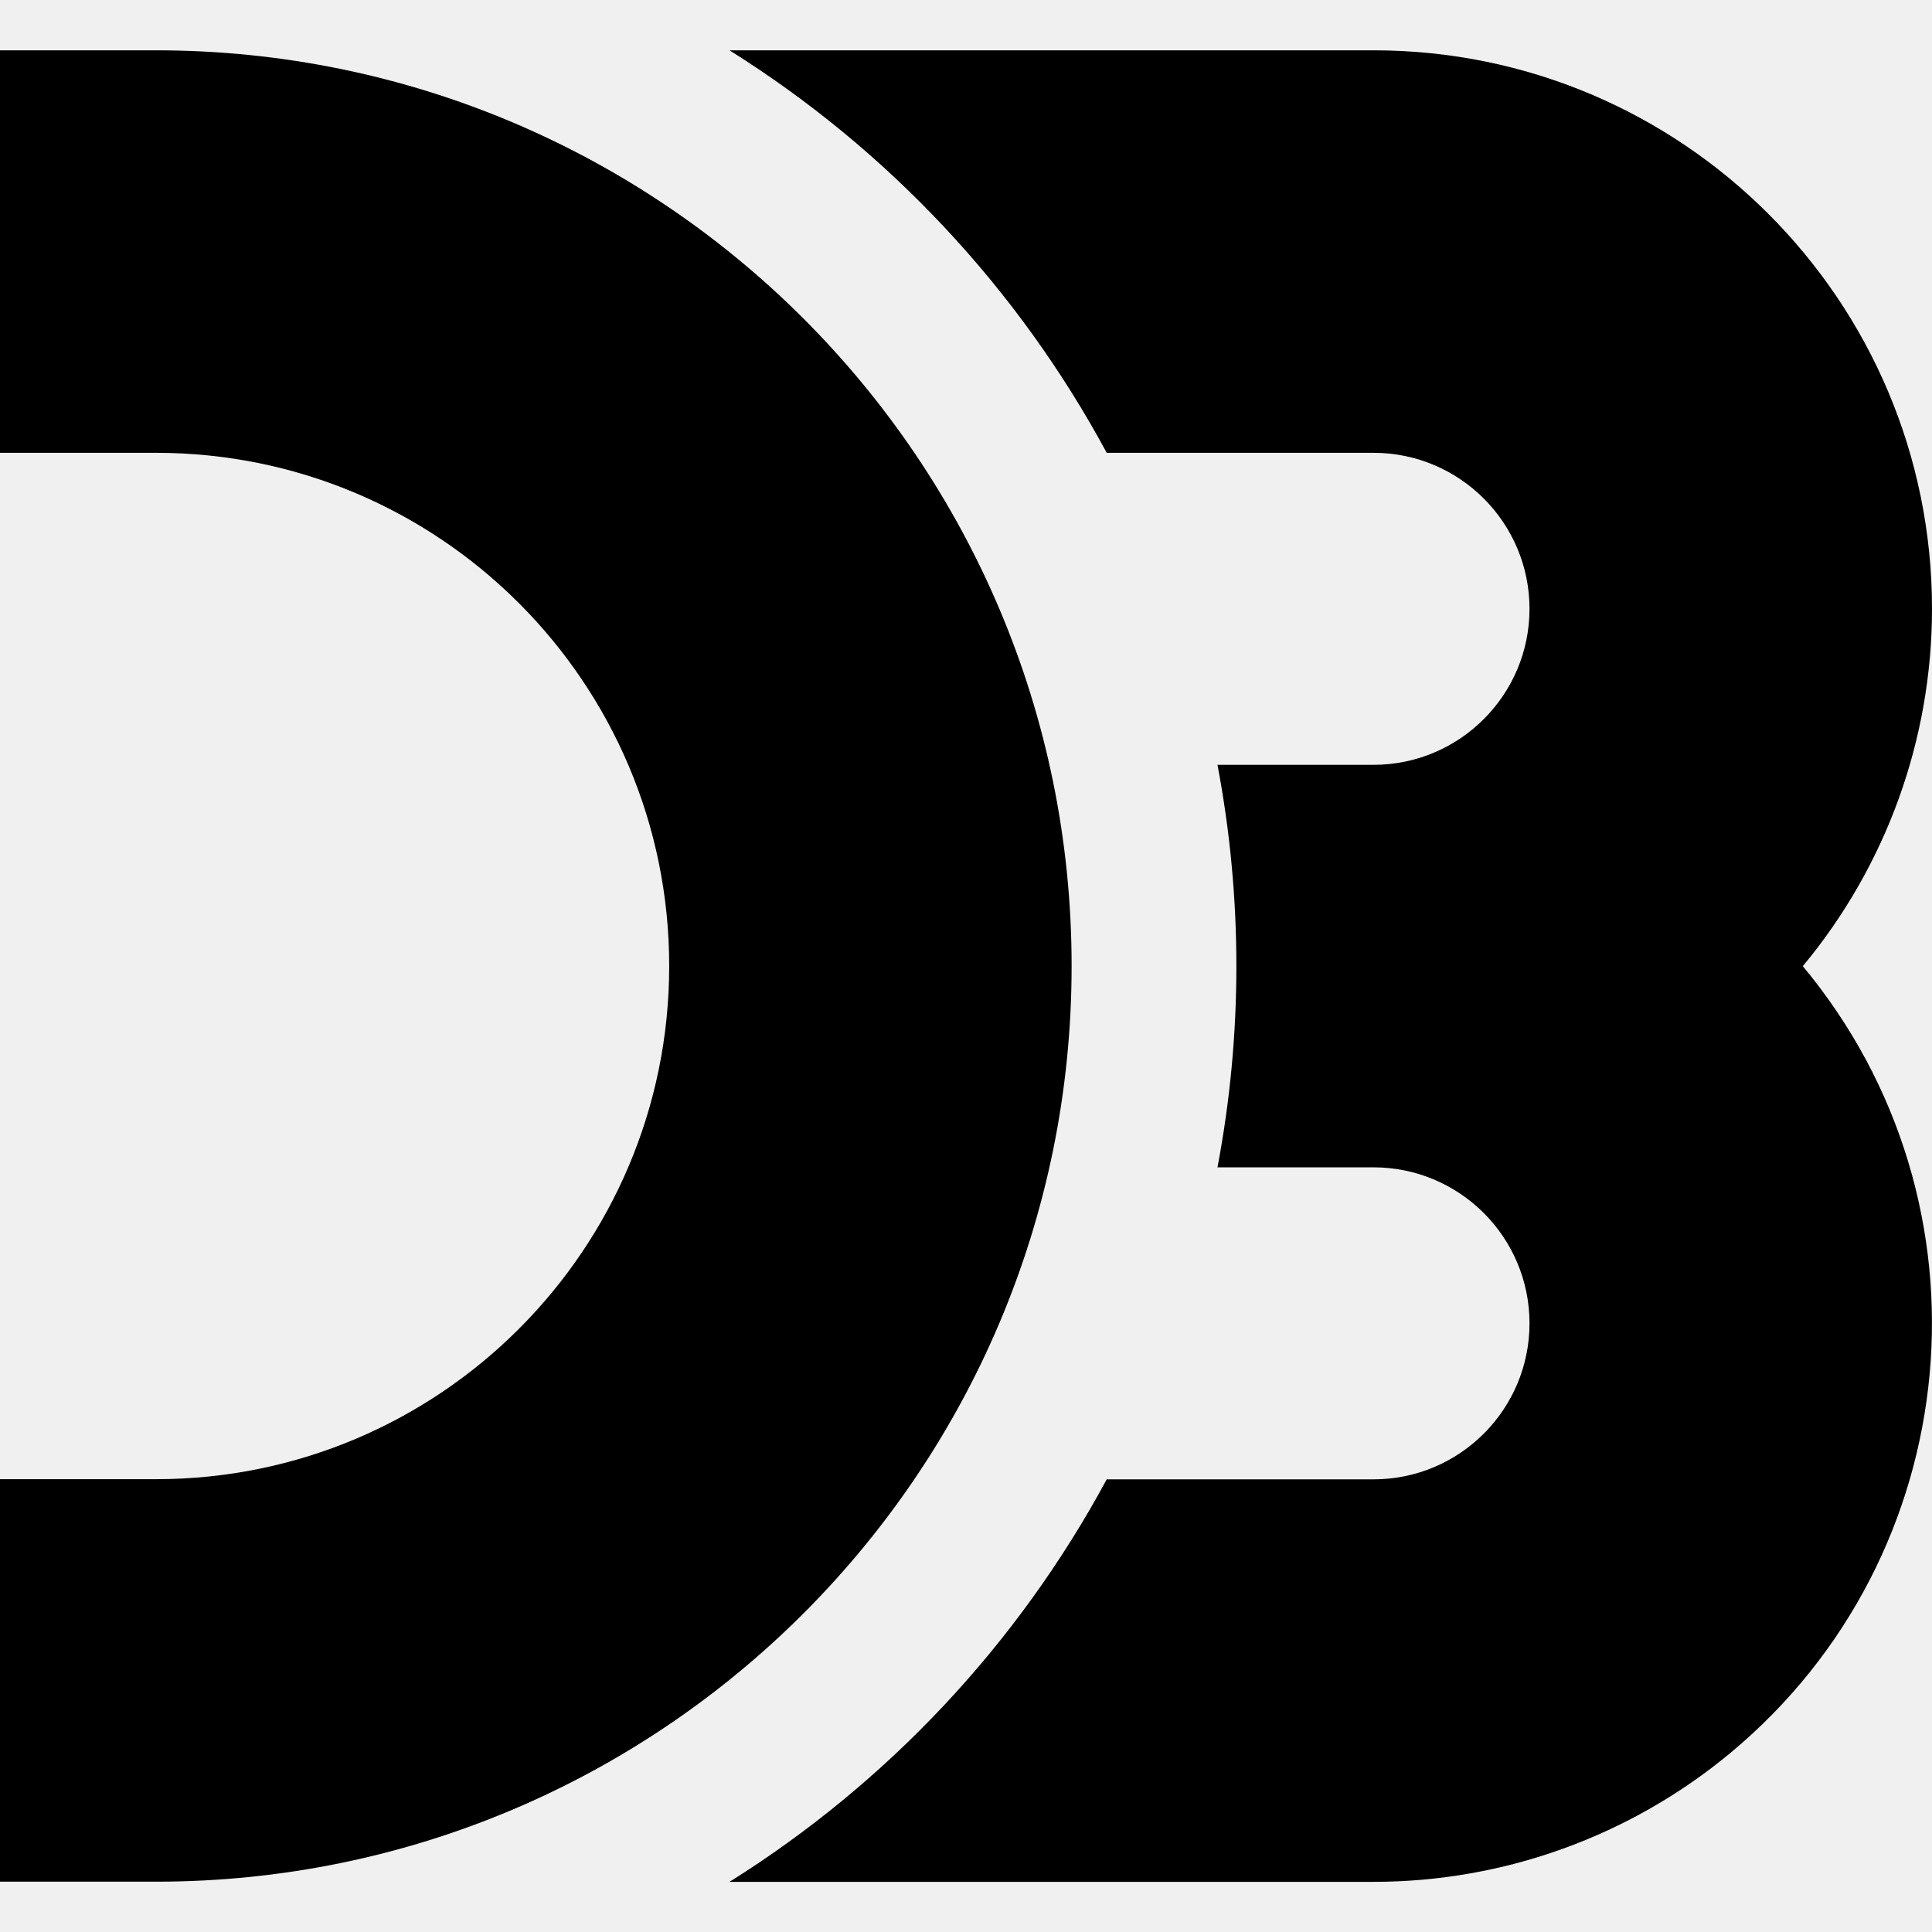
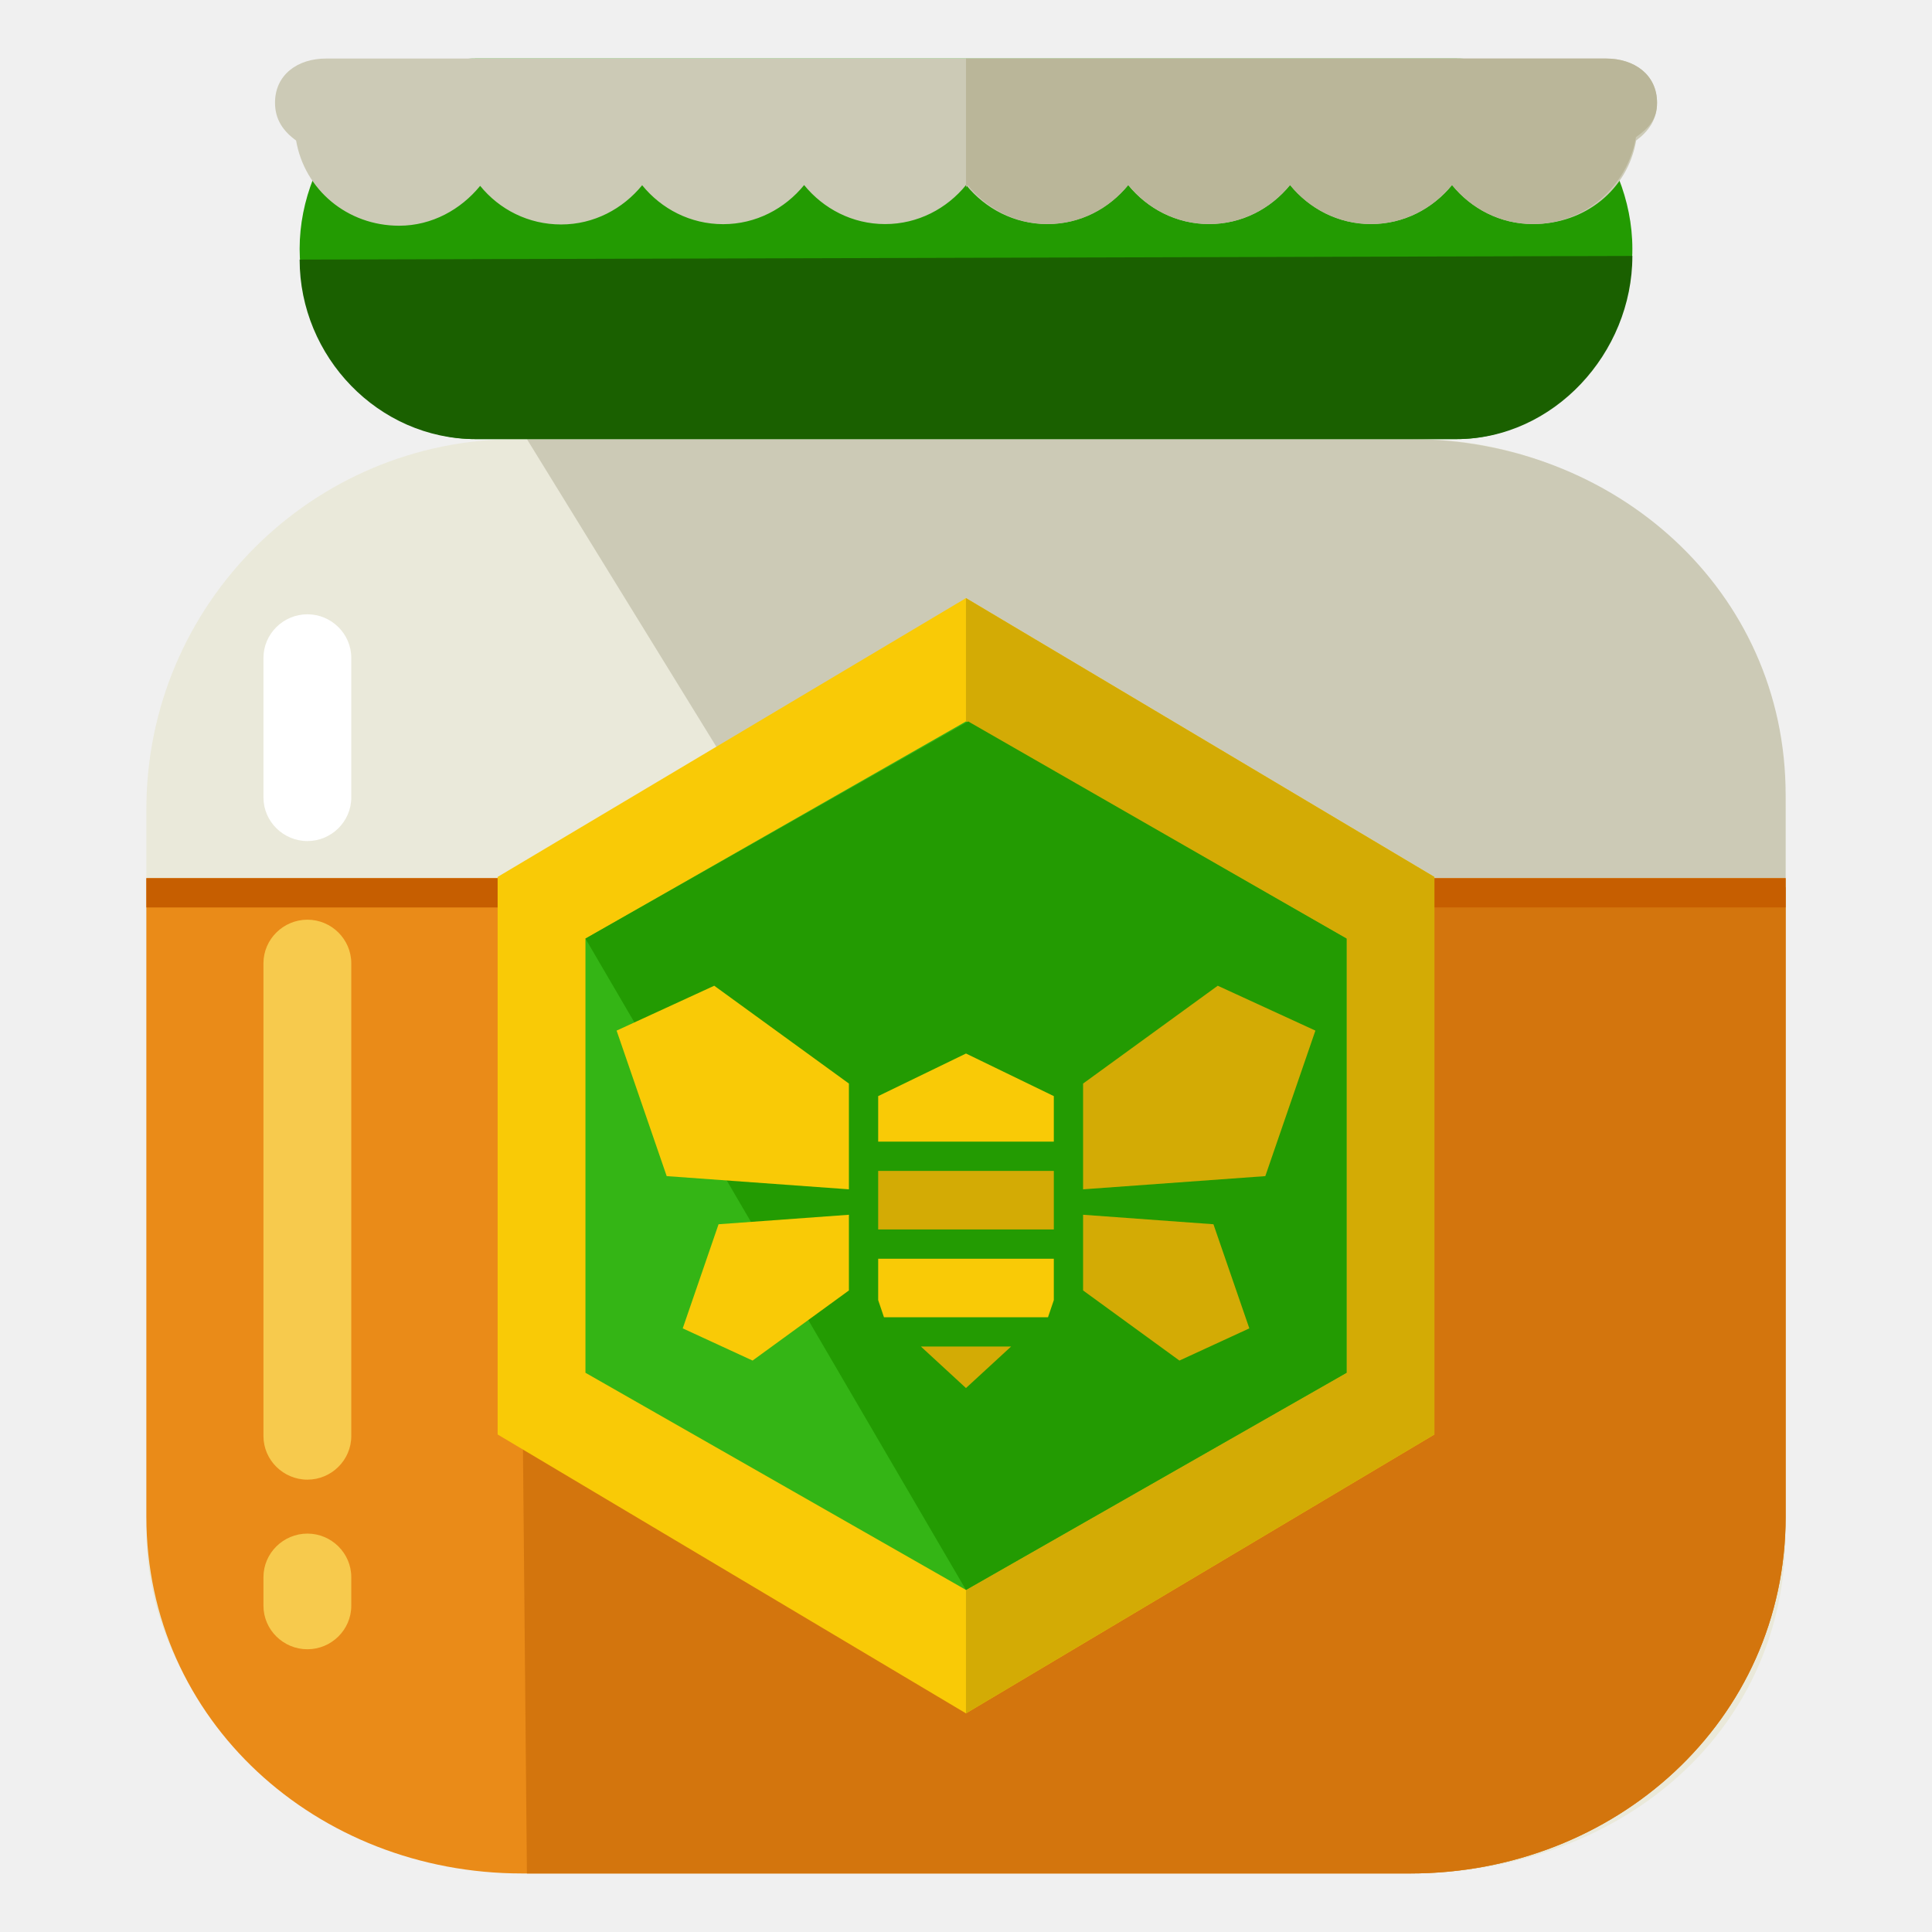
- <svg xmlns="http://www.w3.org/2000/svg" role="img" viewBox="0 0 24 24">
-   <path d="M13.312 12C13.312 5.718 8.22.625 1.937.625H0v5h1.938c3.521 0 6.375 2.854 6.375 6.375s-2.854 6.375-6.375 6.375H0v5h1.938c6.281 0 11.374-5.093 11.374-11.375z" />
-   <path d="M24 7.563C24 3.731 20.893.625 17.062.625h-8a13.415 13.415 0 0 1 4.686 5h3.314c1.069 0 1.938.868 1.938 1.938 0 1.07-.869 1.938-1.938 1.938h-1.938c.313 1.652.313 3.348 0 5h1.938c1.068 0 1.938.867 1.938 1.938s-.869 1.938-1.938 1.938h-3.314a13.415 13.415 0 0 1-4.686 5h8c1.621 0 3.191-.568 4.438-1.605 2.943-2.45 3.346-6.824.895-9.77A6.946 6.946 0 0 0 24 7.563z" />
+ <svg xmlns="http://www.w3.org/2000/svg" version="1.1" id="Layer_1" x="0px" y="0px" width="66px" height="66px" viewBox="0 0 66 66" enable-background="new 0 0 66 66" xml:space="preserve">
+   <g>
+     <path fill="#EAE9DA" d="M61,52.354C61,59.338,55.16,64,48.176,64H18c-6.984,0-13-5.552-13-11.646V27.646   C5,20.662,10.662,15,17.646,15h30.707C55.338,15,61,20.662,61,27.646V52.354z" />
+     <path fill="#CCCAB6" d="M18,15h30.176C55.161,15,61,20.166,61,27.15v24.66C61,58.795,55.161,64,48.176,64" />
+     <path fill="#EA8B18" d="M5,30v21.811C5,58.795,10.839,64,17.824,64h30.352C55.161,64,61,58.795,61,51.811V30H5z" />
+     <path fill="#D3750D" d="M18,64h30.176C55.161,64,61,58.795,61,51.811V30.312l-43.315-0.203" />
+     <path fill="#F7CA4D" d="M12,49.059c0,0.82-0.678,1.488-1.498,1.488l0,0C9.68,50.547,9,49.879,9,49.059V32.906   c0-0.82,0.68-1.488,1.502-1.488l0,0c0.82,0,1.498,0.668,1.498,1.488V49.059z" />
+     <path fill="#FFFFFF" d="M12,27.244c0,0.82-0.678,1.488-1.498,1.488l0,0C9.68,28.732,9,28.064,9,27.244v-4.771   c0-0.82,0.68-1.488,1.502-1.488l0,0c0.82,0,1.498,0.668,1.498,1.488V27.244z" />
+     <path fill="#F7CA4D" d="M12,54.855c0,0.82-0.678,1.486-1.498,1.486l0,0C9.68,56.342,9,55.676,9,54.855v-0.977   c0-0.822,0.68-1.488,1.502-1.488l0,0c0.82,0,1.498,0.666,1.498,1.488V54.855z" />
+     <path fill="#239B02" d="M55.764,8.5c0,3.318-2.69,6.5-6.007,6.5H16.243c-3.316,0-6.007-3.182-6.007-6.5l0,0   c0-3.316,2.69-6.5,6.007-6.5h33.514C53.073,2,55.764,5.184,55.764,8.5L55.764,8.5z" />
+     <path fill="#1A6000" d="M55.764,8.744L55.764,8.744c0,3.318-2.69,6.256-6.007,6.256H16.243c-3.316,0-6.007-2.813-6.007-6.132l0,0" />
+     <path fill="#CCCAB6" d="M56.606,3.51c0-0.961-0.779-1.51-1.739-1.51H11.134c-0.962,0-1.739,0.549-1.739,1.51   c0,0.578,0.284,0.974,0.72,1.29c0.292,1.686,1.752,2.911,3.521,2.911c1.122,0,2.109-0.556,2.767-1.362   c0.656,0.807,1.645,1.319,2.766,1.319c1.122,0,2.109-0.533,2.768-1.34c0.657,0.807,1.645,1.33,2.767,1.33   c1.121,0,2.109-0.529,2.766-1.336c0.657,0.807,1.646,1.333,2.767,1.333s2.109-0.528,2.766-1.335   c0.658,0.807,1.646,1.334,2.768,1.334s2.109-0.527,2.767-1.334c0.657,0.807,1.645,1.334,2.767,1.334   c1.121,0,2.108-0.527,2.766-1.334c0.657,0.807,1.645,1.334,2.766,1.334c1.122,0,2.109-0.527,2.768-1.334   c0.657,0.807,1.646,1.334,2.767,1.334c1.769,0,3.229-1.169,3.521-2.854C56.32,4.483,56.606,4.088,56.606,3.51z" />
+     <path fill="#BAB699" d="M54.867,2H33v4.424c0-0.037,0.021-0.064,0.052-0.104c0.658,0.807,1.62,1.334,2.741,1.334   s2.096-0.527,2.754-1.334c0.656,0.807,1.638,1.334,2.76,1.334c1.121,0,2.104-0.527,2.762-1.334   c0.657,0.807,1.644,1.334,2.765,1.334c1.122,0,2.108-0.527,2.767-1.334c0.657,0.807,1.645,1.334,2.766,1.334   c1.77,0,3.229-1.283,3.521-2.969c0.434-0.316,0.72-0.598,0.72-1.176C56.606,2.549,55.827,2,54.867,2z" />
+     <rect x="5" y="30" fill="#C65E00" width="56" height="1" />
+     <polygon fill="#F9CA06" points="49,49.004 32.999,58.531 17,49.004 17,29.957 32.999,20.432 49,29.957  " />
+     <polyline fill="#D3AB05" points="32.999,20.432 49,29.957 49,49.004 32.999,58.531  " />
+     <polygon fill="#34B515" points="46,46.896 32.999,54.314 20,46.896 20,32.064 32.999,24.645 46,32.064  " />
+     <polyline fill="#239B02" points="20,32.064 33.075,24.645 46,32.064 46,46.896 32.999,54.314  " />
+     <g>
+       <g>
+         <polygon fill="#F9CA06" points="30,43 30,44.414 30.198,45 35.801,45 36,44.414 36,43    " />
+         <polygon fill="#F9CA06" points="36,39 36,37.445 33,35.99 30,37.445 30,39    " />
+         <rect x="30" y="40" fill="#D3AB05" width="6" height="2" />
+         <polygon fill="#D3AB05" points="31.46,46 32.999,47.418 34.54,46    " />
+       </g>
+       <g>
+         <g>
+           <polygon fill="#F9CA06" points="29,37.016 29,40.629 22.775,40.178 21.064,35.207 24.399,33.674     " />
+           <polygon fill="#F9CA06" points="29,44.084 29,41.498 24.547,41.822 23.323,45.379 25.709,46.479     " />
+         </g>
+         <g>
+           <polygon fill="#D3AB05" points="37,37.016 37,40.629 43.225,40.178 44.936,35.207 41.6,33.674     " />
+           <polygon fill="#D3AB05" points="37,44.084 37,41.498 41.453,41.822 42.679,45.379 40.291,46.479     " />
+         </g>
+       </g>
+     </g>
+   </g>
</svg>
